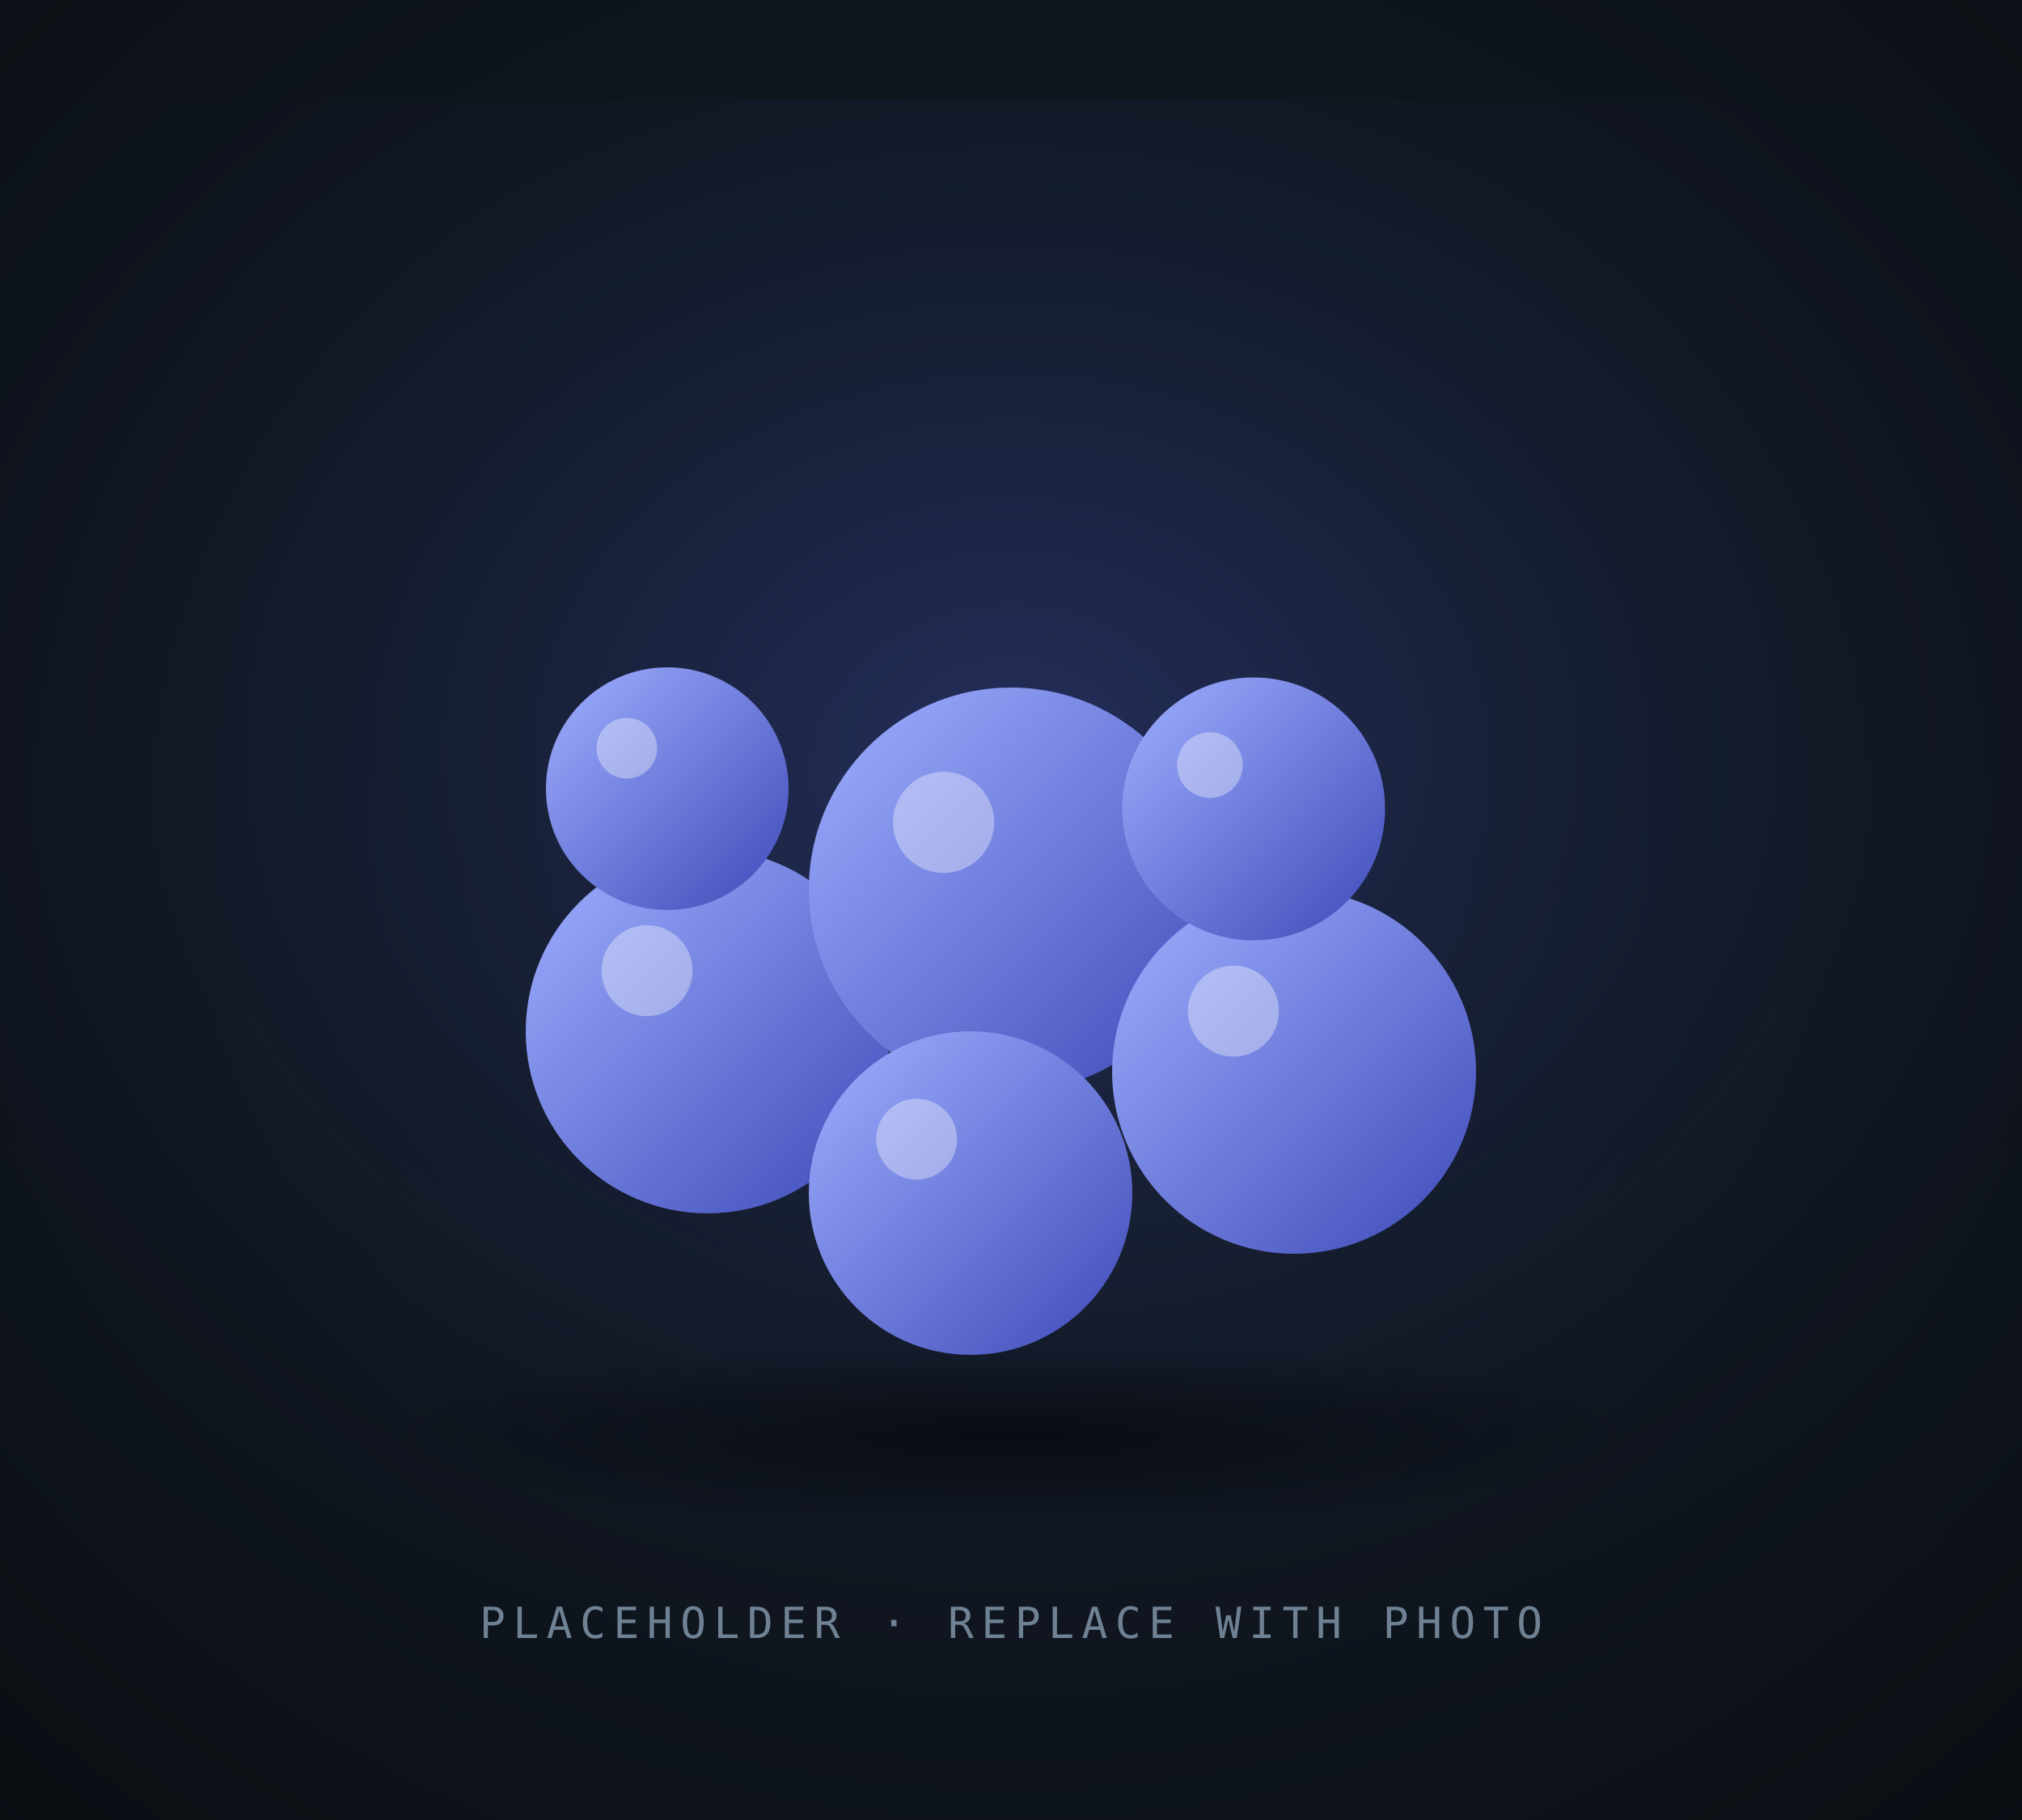
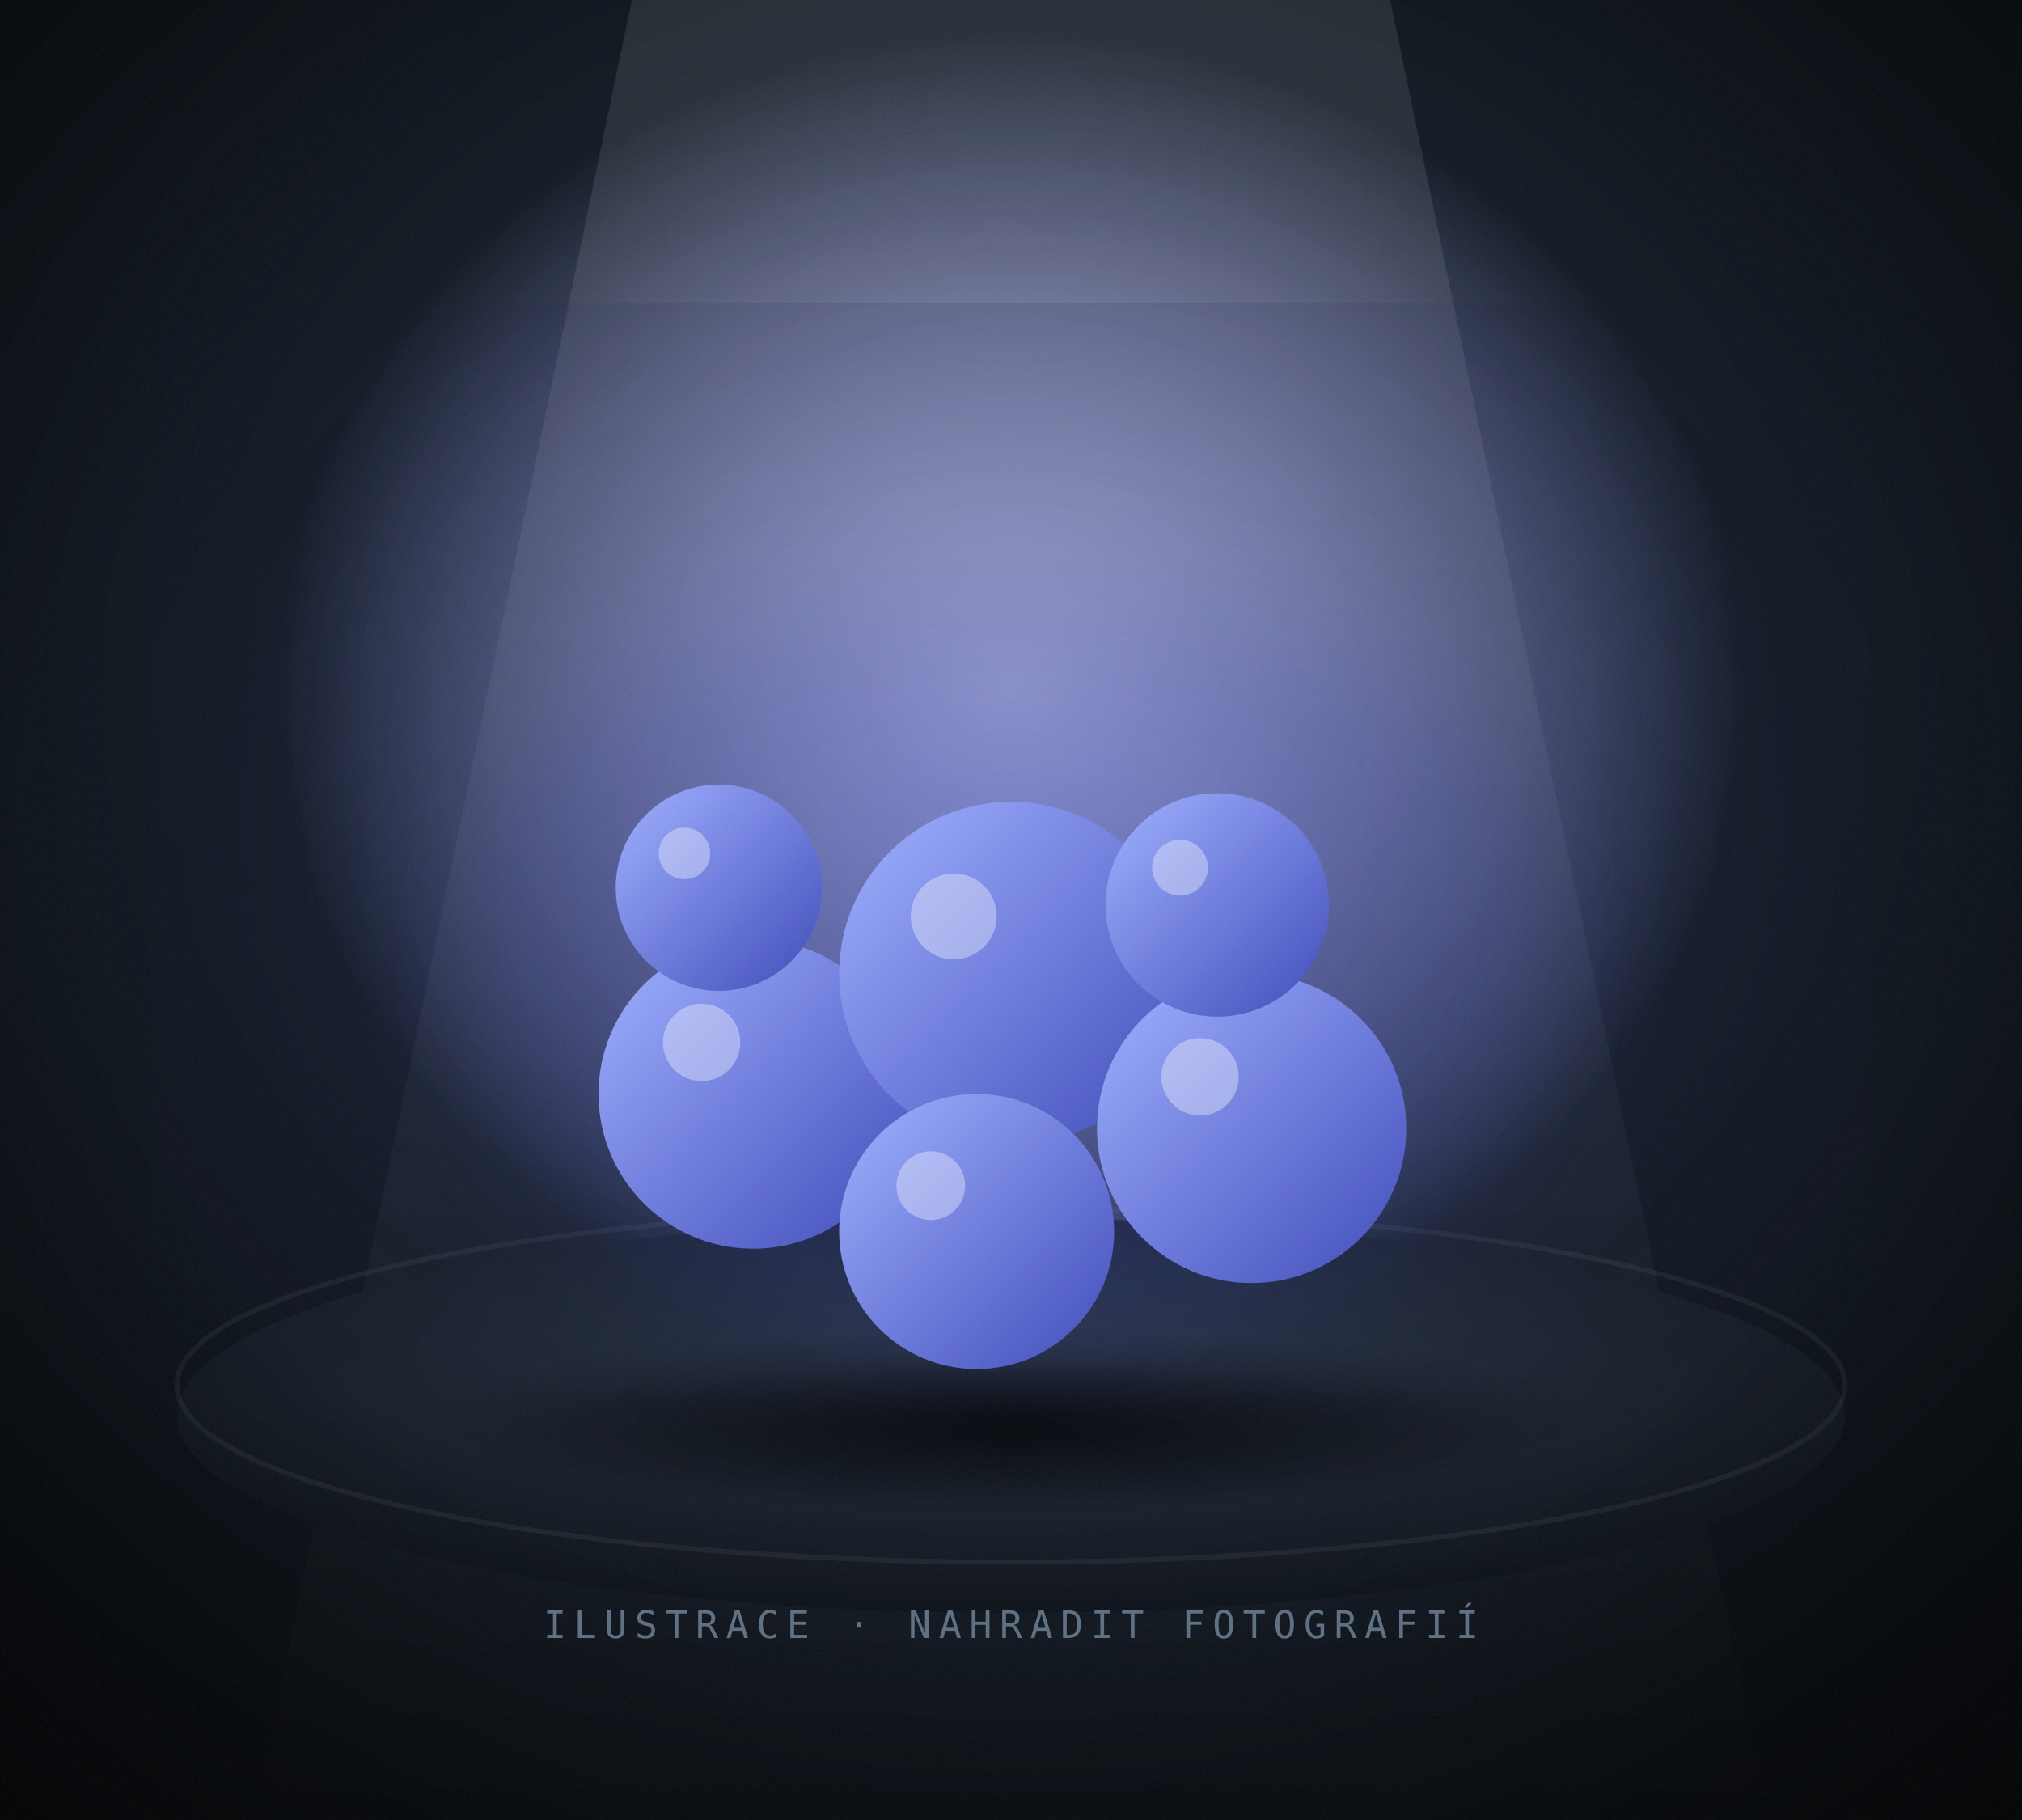
<svg xmlns="http://www.w3.org/2000/svg" viewBox="0 0 800 720" width="800" height="720">
  <defs>
-     <radialGradient id="bg-blueberries" cx="50%" cy="45%" r="75%">
-       <stop offset="0%" stop-color="#16202b" />
-       <stop offset="100%" stop-color="#0a0e13" />
+     <radialGradient id="bg-blueberries" cx="50%" cy="38%" r="80%">
+       <stop offset="0%" stop-color="#3e4ab8" stop-opacity="0.28" />
+       <stop offset="45%" stop-color="#121a24" />
+       <stop offset="100%" stop-color="#06080b" />
    </radialGradient>
+     <linearGradient id="beam-blueberries" x1="0" y1="0" x2="0" y2="1">
+       <stop offset="0%" stop-color="#ffffff" stop-opacity="0.10" />
+       <stop offset="100%" stop-color="#ffffff" stop-opacity="0" />
+     </linearGradient>
+     <radialGradient id="slab-blueberries" cx="50%" cy="35%" r="65%">
+       <stop offset="0%" stop-color="#2a3644" />
+       <stop offset="70%" stop-color="#151c25" />
+       <stop offset="100%" stop-color="#0c1117" />
+     </radialGradient>
+     <radialGradient id="shadow-blueberries" cx="50%" cy="50%" r="50%">
+       <stop offset="0%" stop-color="#000" stop-opacity="0.65" />
+       <stop offset="100%" stop-color="#000" stop-opacity="0" />
+     </radialGradient>
+     <radialGradient id="vig-blueberries" cx="50%" cy="45%" r="75%">
+       <stop offset="60%" stop-color="#000" stop-opacity="0" />
+       <stop offset="100%" stop-color="#000" stop-opacity="0.55" />
+     </radialGradient>
+     <filter id="grain-blueberries">
+       <feTurbulence type="fractalNoise" baseFrequency="0.9" numOctaves="2" stitchTiles="stitch" />
+       <feColorMatrix values="0 0 0 0 1  0 0 0 0 1  0 0 0 0 1  0 0 0 0.05 0" />
+     </filter>
+     <filter id="soft-blueberries" x="-20%" y="-20%" width="140%" height="140%">
+       <feGaussianBlur stdDeviation="22" />
+     </filter>
  </defs>
  <rect width="800" height="720" fill="url(#bg-blueberries)" />
-   <svg x="0" y="40" width="800" height="640" viewBox="0 0 200 160" class="" aria-hidden="true">
+   <path d="M250,0 L550,0 L700,720 L100,720 Z" fill="url(#beam-blueberries)" />
+   <ellipse cx="400" cy="560" rx="330" ry="78" fill="url(#slab-blueberries)" />
+   <ellipse cx="400" cy="548" rx="330" ry="70" fill="none" stroke="#ffffff" stroke-opacity="0.06" stroke-width="2" />
+   <ellipse cx="400" cy="560" rx="230" ry="34" fill="url(#shadow-blueberries)" />
+   <ellipse cx="400" cy="380" rx="220" ry="150" fill="#3e4ab8" opacity="0.18" filter="url(#soft-blueberries)" />
+   <svg x="60" y="120" width="680" height="544" viewBox="0 0 200 160" class="" aria-hidden="true">
    <defs>
      <radialGradient id="gberries3e4ab8bg" cx="50%" cy="40%" r="70%">
        <stop offset="0%" stop-color="#3e4ab8" stop-opacity="0.35" />
        <stop offset="100%" stop-color="#0a0d12" stop-opacity="0" />
      </radialGradient>
      <linearGradient id="gberries3e4ab8" x1="0" y1="0" x2="1" y2="1">
        <stop offset="0%" stop-color="#9fb0ff" />
        <stop offset="100%" stop-color="#3e4ab8" />
      </linearGradient>
      <radialGradient id="gberries3e4ab8sh" cx="50%" cy="50%" r="50%">
        <stop offset="0%" stop-color="#000" stop-opacity="0.55" />
        <stop offset="100%" stop-color="#000" stop-opacity="0" />
      </radialGradient>
    </defs>
    <rect width="200" height="160" fill="url(#gberries3e4ab8bg)" />
    <ellipse cx="100" cy="132" rx="62" ry="9" fill="url(#gberries3e4ab8sh)" />
    <g>
      <g>
        <circle cx="70" cy="92" r="18" fill="url(#gberries3e4ab8)" />
        <circle cx="64" cy="86" r="4.5" fill="#fff" opacity="0.35" />
      </g>
      <g>
        <circle cx="100" cy="78" r="20" fill="url(#gberries3e4ab8)" />
        <circle cx="93.333" cy="71.333" r="5" fill="#fff" opacity="0.35" />
      </g>
      <g>
        <circle cx="128" cy="96" r="18" fill="url(#gberries3e4ab8)" />
        <circle cx="122" cy="90" r="4.5" fill="#fff" opacity="0.35" />
      </g>
      <g>
        <circle cx="96" cy="108" r="16" fill="url(#gberries3e4ab8)" />
        <circle cx="90.667" cy="102.667" r="4" fill="#fff" opacity="0.35" />
      </g>
      <g>
        <circle cx="124" cy="70" r="13" fill="url(#gberries3e4ab8)" />
        <circle cx="119.667" cy="65.667" r="3.25" fill="#fff" opacity="0.35" />
      </g>
      <g>
        <circle cx="66" cy="68" r="12" fill="url(#gberries3e4ab8)" />
        <circle cx="62" cy="64" r="3" fill="#fff" opacity="0.35" />
      </g>
    </g>
  </svg>
-   <text x="400" y="648" text-anchor="middle" font-family="ui-monospace, Menlo, monospace" font-size="17" letter-spacing="3" fill="#6f8294">PLACEHOLDER · REPLACE WITH PHOTO</text>
+   <rect width="800" height="720" fill="url(#vig-blueberries)" />
+   <rect width="800" height="720" filter="url(#grain-blueberries)" opacity="0.6" />
+   <text x="400" y="648" text-anchor="middle" font-family="ui-monospace, Menlo, monospace" font-size="15" letter-spacing="3" fill="#5f7183">ILUSTRACE · NAHRADIT FOTOGRAFIÍ</text>
</svg>
